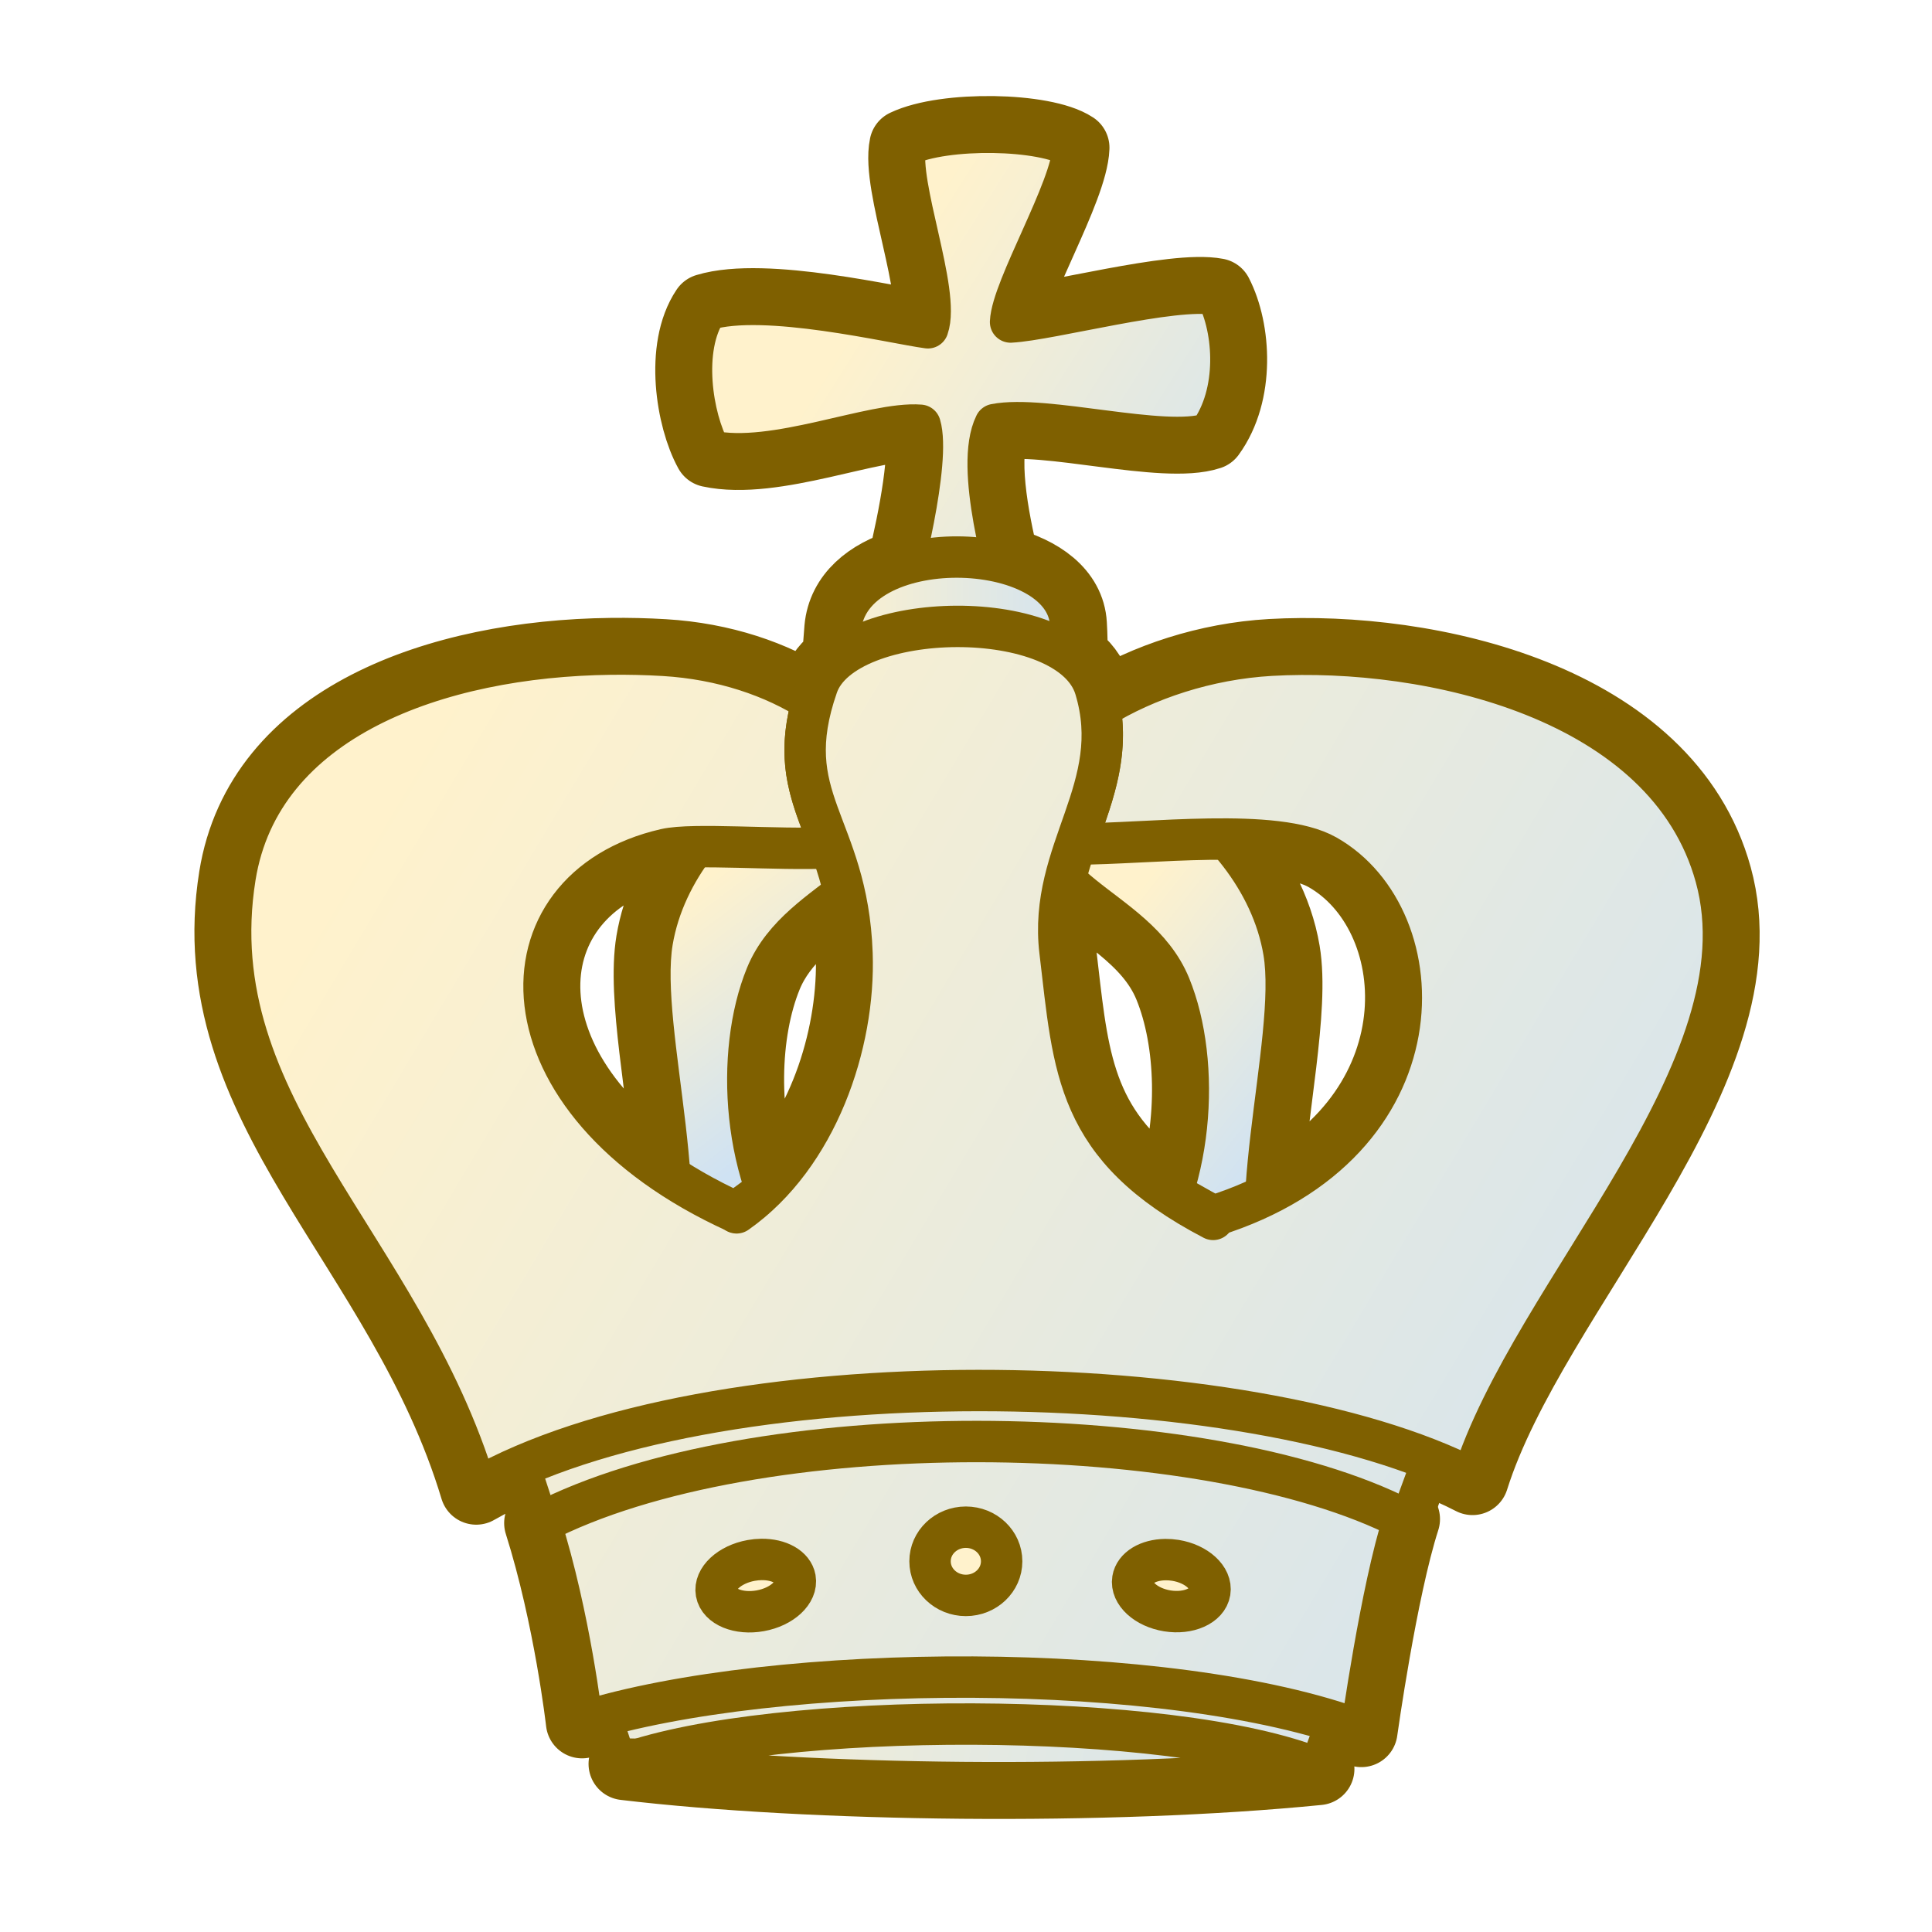
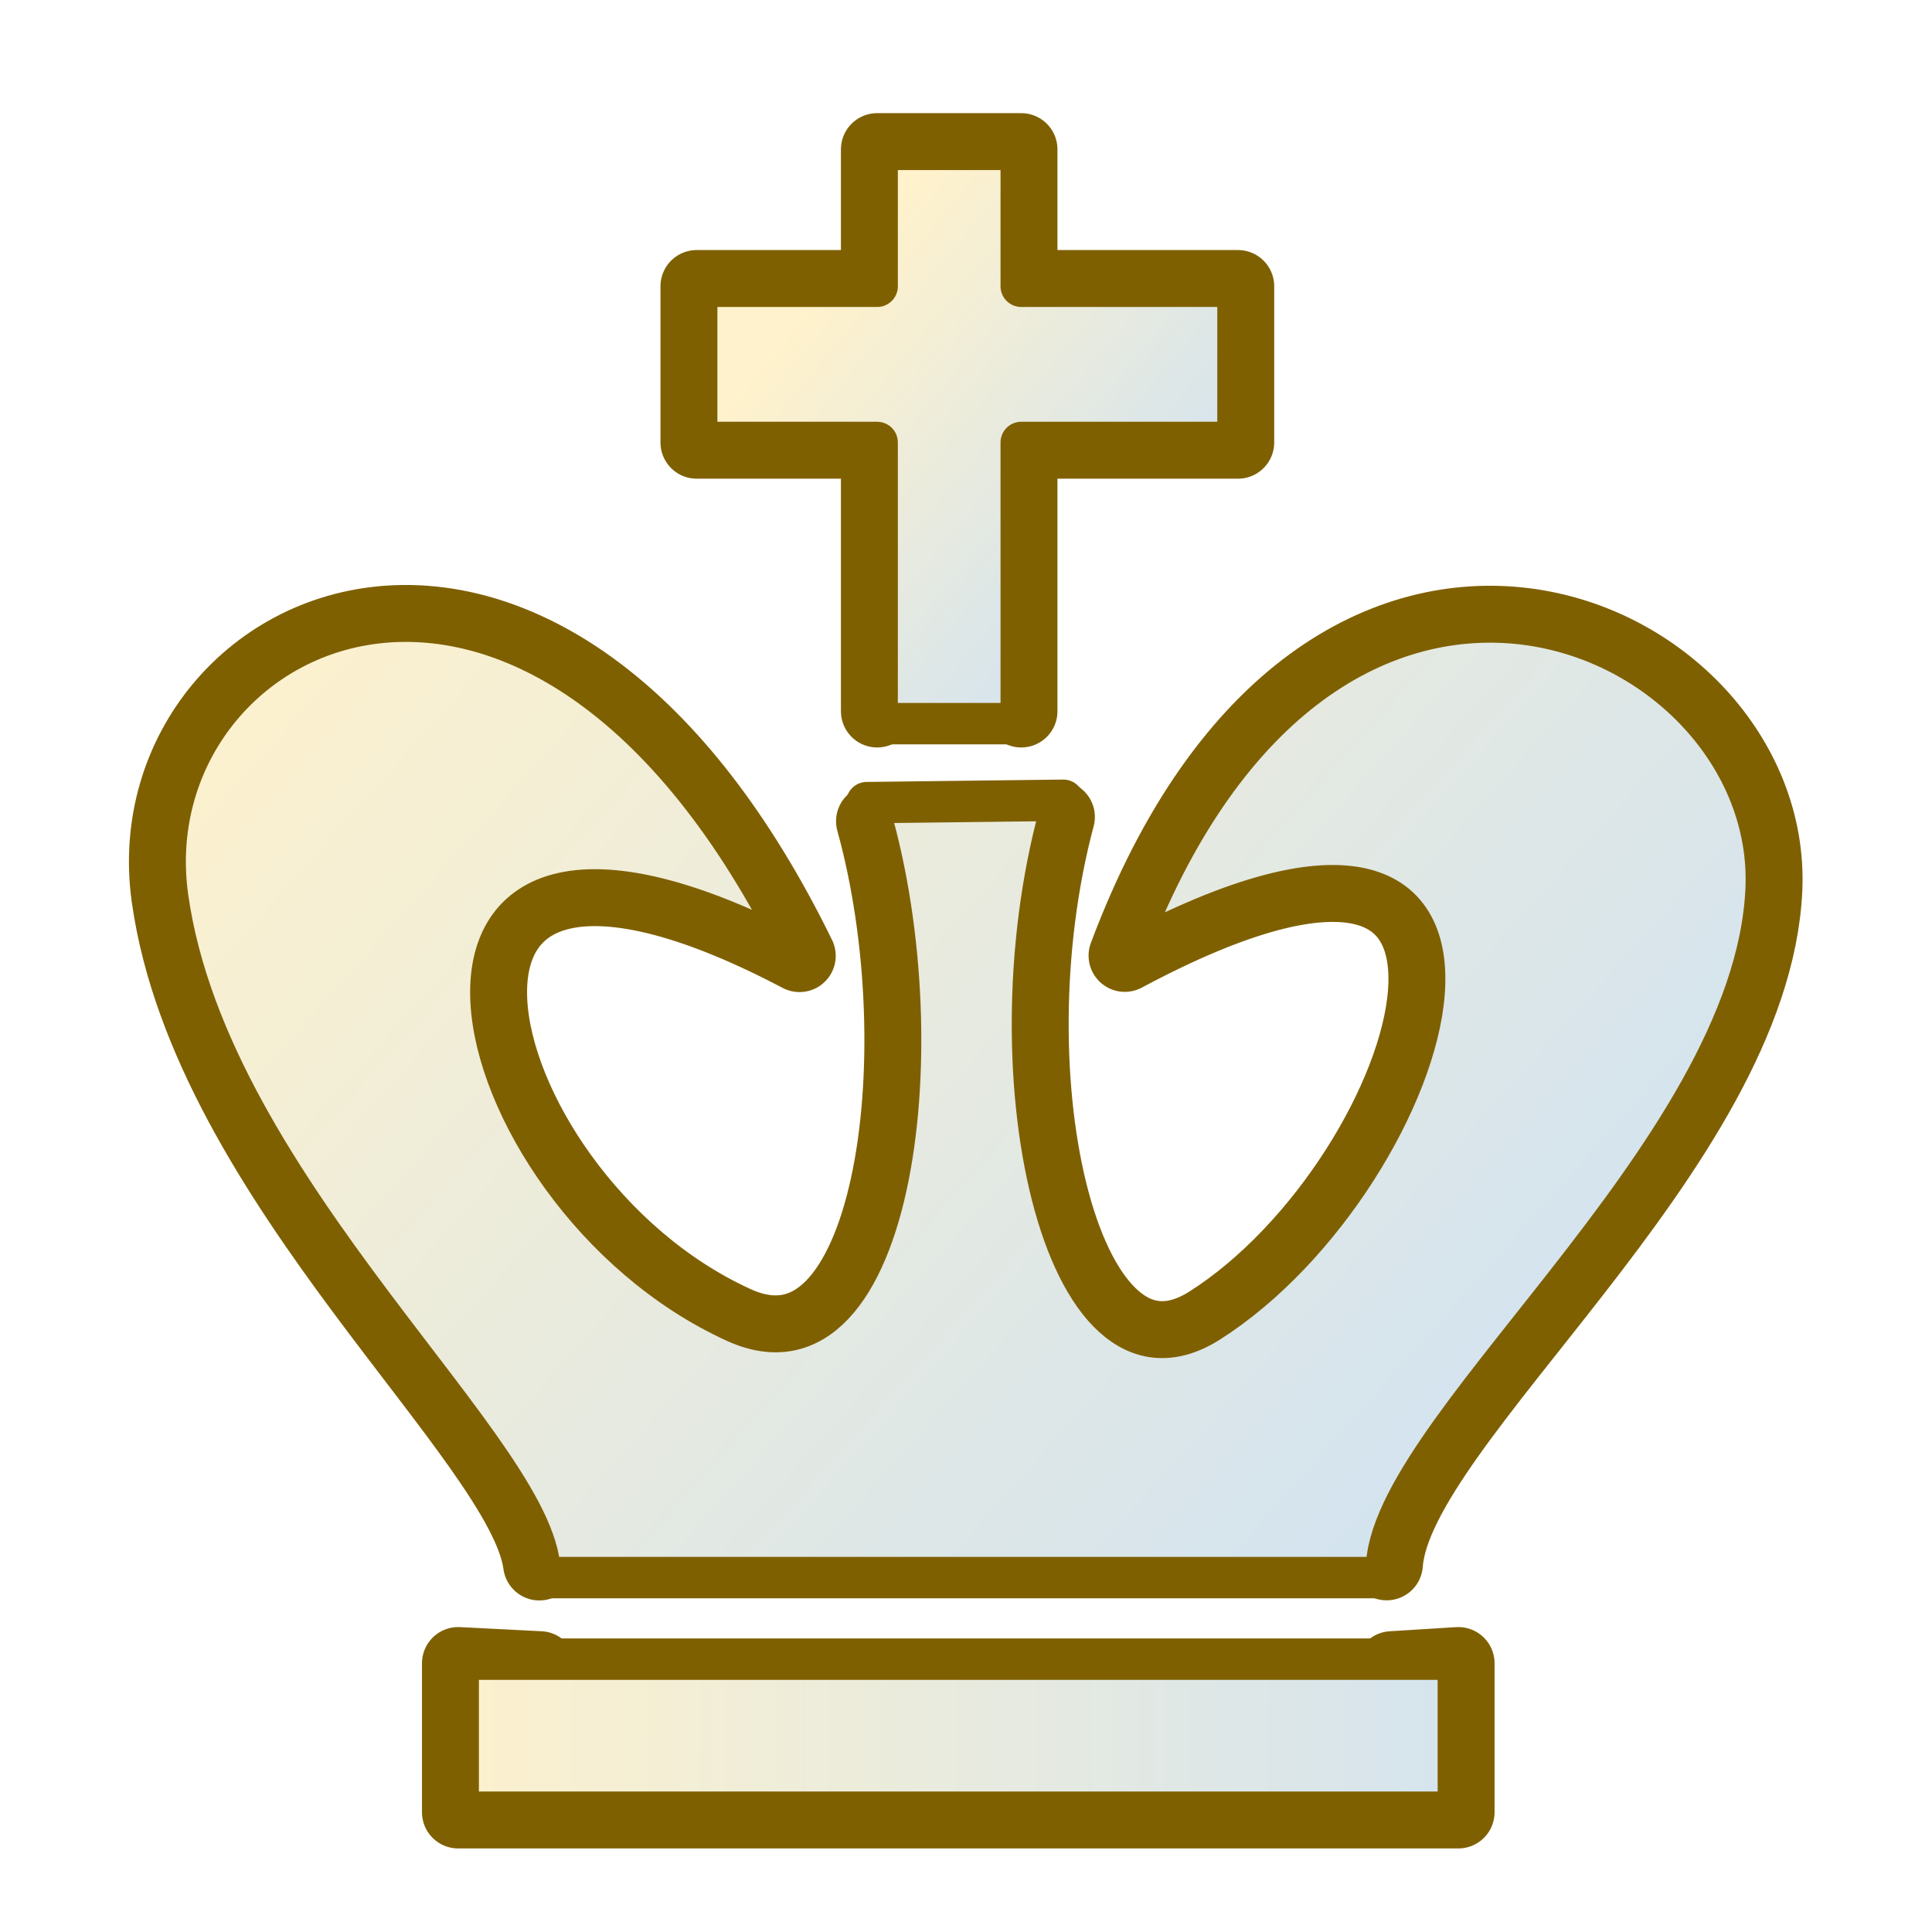
- <svg xmlns="http://www.w3.org/2000/svg" xmlns:xlink="http://www.w3.org/1999/xlink" id="king" viewBox="0 0 933.33 933.33">
-   <style id="style-base">.base{fill-opacity:1;fill-rule:evenodd;stroke-miterlimit:4;stroke-dasharray:none;stroke-linecap:round;stroke-linejoin:round;stroke-opacity:1}.stroke-medium{stroke-width:20}.stroke-color{stroke:#7f6000}.fill-color{fill:#fff2cc}</style>
+ <svg xmlns="http://www.w3.org/2000/svg" xmlns:xlink="http://www.w3.org/1999/xlink" id="king" width="700pt" height="700pt" viewBox="0 0 933.333 933.333">
+   <style id="style-base">.base{fill-opacity:1;fill-rule:evenodd;stroke-miterlimit:4;stroke-dasharray:none;stroke-linecap:round;stroke-linejoin:round;stroke-opacity:1}.stroke-medium{stroke-width:20}.stroke-color{stroke:#7f6000}</style>
  <defs id="defs36222">
    <linearGradient id="fillGradient">
-       <stop id="stop0" offset="0" stop-color="#fff2cc" stop-opacity="1" />
-       <stop id="stop1" offset="1" stop-color="#cfe2f3" stop-opacity="1" />
+       <stop id="stop0" offset="0" style="stop-color:#fff2cc;stop-opacity:1" />
+       <stop id="stop1" offset="1" style="stop-color:#cfe2f3;stop-opacity:1" />
    </linearGradient>
-     <linearGradient xlink:href="#fillGradient" id="linearGradient2272" x1="297.55" x2="368.56" y1="427.05" y2="521.22" gradientTransform="translate(19.7 .05)scale(1.02329)" gradientUnits="userSpaceOnUse" />
-     <linearGradient xlink:href="#fillGradient" id="linearGradient2274" x1="495.3" x2="595.97" y1="448.55" y2="528.55" gradientTransform="translate(19.7 .05)scale(1.02329)" gradientUnits="userSpaceOnUse" />
-     <linearGradient xlink:href="#fillGradient" id="base-gradient" x1="221.55" x2="633.49" y1="774.94" y2="859.35" gradientTransform="translate(19.7 .05)scale(1.02329)" gradientUnits="userSpaceOnUse" />
-     <linearGradient xlink:href="#fillGradient" id="linearGradient2476" x1="342.53" x2="549.85" y1="145.67" y2="282.34" gradientUnits="userSpaceOnUse" />
-     <linearGradient xlink:href="#fillGradient" id="cross-gradient" x1="379.2" x2="579.85" y1="160.25" y2="286.92" gradientTransform="translate(19.7 .05)scale(1.02329)" gradientUnits="userSpaceOnUse" />
-     <linearGradient xlink:href="#fillGradient" id="top-base-gradient" x1="368.47" x2="494.55" y1="319.27" y2="319.27" gradientTransform="translate(19.7 .05)scale(1.02329)" gradientUnits="userSpaceOnUse" />
-     <linearGradient xlink:href="#fillGradient" id="crown-lower-gradient" x1="129.96" x2="812.37" y1="428.66" y2="836.31" gradientTransform="translate(19.7 .05)scale(1.02329)" gradientUnits="userSpaceOnUse" />
-     <linearGradient xlink:href="#fillGradient" id="background-gradient" x1="129.96" x2="812.37" y1="428.66" y2="836.31" gradientTransform="translate(19.7 .05)scale(1.02329)" gradientUnits="userSpaceOnUse" />
-     <linearGradient xlink:href="#fillGradient" id="bar1and5-gradient" x1="129.96" x2="812.37" y1="428.66" y2="836.31" gradientTransform="translate(19.7 .05)scale(1.02329)" gradientUnits="userSpaceOnUse" />
-     <linearGradient xlink:href="#fillGradient" id="bar3-gradient" x1="129.96" x2="812.37" y1="428.66" y2="836.31" gradientTransform="translate(19.7 .05)scale(1.02329)" gradientUnits="userSpaceOnUse" />
-     <linearGradient xlink:href="#fillGradient" id="linearGradient598" x1="129.96" x2="812.37" y1="428.66" y2="836.31" gradientUnits="userSpaceOnUse" />
+     <linearGradient xlink:href="#fillGradient" id="base-gradient" x1="163.113" x2="702.697" y1="776.638" y2="778.811" gradientTransform="translate(1.366 -39.6)scale(1.10917)" gradientUnits="userSpaceOnUse" />
+     <linearGradient xlink:href="#fillGradient" id="main-gradient" x1="150.079" x2="694.007" y1="255.254" y2="740.063" gradientTransform="translate(-23.256 -49.86)scale(1.10917)" gradientUnits="userSpaceOnUse" />
+     <linearGradient xlink:href="#fillGradient" id="cross-gradient" x1="375.068" x2="535.576" y1="176.416" y2="308.934" gradientTransform="translate(-23.256 -49.86)scale(1.10917)" gradientUnits="userSpaceOnUse" />
  </defs>
-   <path id="boundary" fill="none" stroke-width="35" d="M479.86 63.92c-16.08-.25-32.8 1.82-42.39 6.4-4.04 18.82 16.84 70.79 10.79 88.03-17.08-2.29-78.86-17.22-106.85-8.7-12.51 18.6-7.07 52.47 1.63 68.22 30.92 6.7 78.63-14.24 101.47-12.43 3.63 12-2.39 44.22-8.1 67.46-16.25 5-28.93 15.03-30.34 30.68a290.4 290.4 0 0 0-.93 14.46c-4.83 3.76-8.5 8.14-10.27 13.23a127.09 127.09 0 0 0-2.52 8.1l.12-.48c-18.65-12-43.48-20.62-71.76-22.29-8.44-.5-17.02-.71-25.61-.6-83.1 1-169.3 31.23-181.54 107.7-17.86 111.57 80.94 177.33 116.5 295.36 112.87-64.37 373.15-60.27 481.3-4.64 28.7-91.23 143.1-197.86 117.51-290.87-23.7-86.13-138.9-111.33-214.92-107.03-30.81 1.75-60.39 11.72-82.6 25.43l.03.21a80.28 80.28 0 0 0-2.28-9.64c-1.86-6.15-5.96-11.31-11.57-15.54.11-4.65.04-9.75-.3-15.44-.86-15.16-14.85-25.1-32.57-29.61-5.36-22.14-11.09-52.46-3.94-66.87 24.04-4.76 81.73 11.63 103.52 4.37 14.22-19.52 12.31-50.07 3.5-67.17-20.45-3.98-80.32 12.3-99.54 13.29.7-16.41 29.55-64.42 30.27-84.18-7.08-4.66-22.53-7.22-38.61-7.46zm113.1 341.52c19.46.15 37.21 1.87 47.75 7.83 49.02 27.73 56.43 121.52-29.14 163.98 2.2-40.6 13.33-89.65 8.67-117.47-3.46-20.68-13.94-39.33-27.28-54.34m-257.6 3.64c-9.92 13.32-17.45 28.85-20.28 45.76-4.5 26.84 5.74 73.47 8.45 113.17-84.82-55.96-76.27-140.76-2.05-157.72 3.25-.74 8.1-1.08 13.89-1.21zm179.18 16.03c15.47 15.64 40.75 26.97 50.66 51.17 10.9 26.63 12.2 66.1 1.1 100.02-2.22-1.26-4.87-2.7-7.2-4.01-40.07-30.45-41.29-64.79-47.02-112.73-1.5-12.51-.13-23.78 2.46-34.45m-106.71 6.18c1.93 8.5 3.36 18.06 3.76 29.34 1.35 38.1-12.44 84.08-41.67 113.37-12.07-34.48-10.98-75.34.2-102.67 7.46-18.2 23.55-29.1 37.7-40.04zm64.37 265.1c-79.44-.05-159.75 12.71-211.15 39.39 14.4 45.5 20.16 96.16 20.16 96.16 93.8-29.12 284.35-30.29 376.44 4.24 0 0 9.5-68.23 20.5-102.32-47.93-24.57-126.5-37.43-205.95-37.48zm-2.04 136.49c-65.91-.27-132.11 6.29-168.34 19.24 89.9 10.73 233.52 12.5 334.99 2.41-35.1-14.31-100.73-21.4-166.65-21.65" class="base stroke-color" />
-   <path id="bar2" fill="url(#linearGradient2272)" d="M315.06 626.8c23.73-34.29-7.21-128.77.02-171.97 11.74-70.1 103.85-117.15 116.15-76.5 14.58 48.2-44.63 52.76-61.1 93-15.14 36.97-11.9 98.73 17.56 135.9" class="base stroke-color stroke-medium" />
-   <path id="bar4" fill="url(#linearGradient2274)" d="M620.26 631.74c-23.73-34.29 7.22-128.77-.02-171.96-11.74-70.1-103.85-117.16-116.14-76.51-14.59 48.2 44.62 52.76 61.1 93 15.13 36.97 11.9 98.74-17.57 135.9" class="base stroke-color stroke-medium" />
-   <path id="cross" fill="url(#cross-gradient)" d="M430.27 294.88c5.38-15.35 19.34-72.58 14.24-89.44-22.84-1.8-70.54 19.14-101.46 12.43-8.71-15.75-14.15-49.62-1.64-68.22 28-8.52 89.77 6.41 106.85 8.7 6.05-17.24-14.83-69.21-10.79-88.03 19.19-9.17 66.84-8.26 81 1.06-.72 19.76-29.57 67.77-30.27 84.18 19.22-.99 79.1-17.27 99.53-13.3 8.82 17.1 10.73 47.66-3.49 67.18-21.79 7.26-79.48-9.13-103.52-4.37-10.13 20.44 5.62 73.2 9.5 88.63" class="base stroke-color stroke-medium" />
-   <path id="top-base" fill="url(#top-base-gradient)" d="M437.63 380.54c-25.32-21.91-36.47-22.1-31.55-76.95 4.2-46.85 108.73-44.43 111.16-2.04 3.05 53.15-14.62 57.14-26.91 82.87" class="base stroke-color stroke-medium" />
-   <path id="background" fill="url(#background-gradient)" d="M296.98 849.69 231.5 648.87l482.2-2.11-76.63 209.08Z" class="base stroke-color stroke-medium" />
-   <path id="bar1and5" fill="url(#bar1and5-gradient)" d="M586.13 587.45c-29.43-15.9-91.25-54.79-124.8-56.17-25.66-1.06-78.6 33.23-105.83 54.32-117.95-53.7-116.54-156.46-34.02-175.3 13.44-3.08 53.45.47 79.88-.74-8.42-23.25-17.6-39.73-8.89-70.67-18.65-12-43.48-20.61-71.76-22.3-8.44-.5-17.02-.7-25.61-.6-83.1 1.03-169.3 31.25-181.54 107.7-17.86 111.6 80.94 177.35 116.5 295.38 112.87-64.37 373.15-60.27 481.3-4.64 28.7-91.23 143.1-197.86 117.51-290.87-23.7-86.13-138.9-111.33-214.92-107.03-30.81 1.75-60.39 11.72-82.6 25.43 4.3 24.53-4.42 44.58-11.64 65.78 35.14.01 96.8-8.16 121 5.53 53.45 30.23 57.52 139.06-54.58 174.18" class="base stroke-color stroke-medium" />
-   <path id="bar3" fill="url(#bar3-gradient)" d="M355.84 585.91c38.88-27.3 57.3-81.51 55.75-125.28-2.24-63.11-36-74.12-16.72-129.36 13.07-37.46 121.94-39.39 134.23 1.26 14.59 48.21-22.86 78.23-17.02 127.03 6.8 56.94 7.23 94.68 73.98 129.52" class="base stroke-color stroke-medium" />
-   <path id="crown-lower" fill="url(#crown-lower-gradient)" d="M678.15 733.86c-95.86-49.13-314.3-51.44-417.1 1.92 14.4 45.5 20.16 96.16 20.16 96.16 93.8-29.13 284.34-30.29 376.44 4.24 0 0 9.5-68.23 20.5-102.32" class="base stroke-color stroke-medium" />
-   <path id="base" fill="url(#base-gradient)" d="M301.82 852.12c89.9 10.73 233.52 12.49 334.99 2.42-70.2-28.64-262.53-28.32-335-2.42z" class="base stroke-color stroke-medium" />
-   <path id="jewel-center" d="M466.59 737.77a17.3 16.48 0 0 0-17.3 16.48 17.3 16.48 0 0 0 17.3 16.48 17.3 16.48 0 0 0 17.3-16.48 17.3 16.48 0 0 0-17.3-16.48" class="base stroke-color stroke-medium fill-color" />
-   <path id="jewel-right" d="M562.95 753.43a18.85 12.36 9.22 0 0-15.7 9.54 18.85 12.36 9.22 0 0 16.63 15.22 18.85 12.36 9.22 0 0 20.58-9.18 18.85 12.36 9.22 0 0-16.62-15.22 18.85 12.36 9.22 0 0-4.89-.36" class="base stroke-color stroke-medium fill-color" />
-   <path id="jewel-left" d="M367.89 753.35a12.36 19.34 79.73 0 0-5 .48 12.36 19.34 79.73 0 0-16.83 15.6 12.36 19.34 79.73 0 0 21.23 8.72 12.36 19.34 79.73 0 0 16.83-15.6 12.36 19.34 79.73 0 0-16.23-9.2" class="base stroke-color stroke-medium fill-color" />
+   <path id="boundary" d="M493.348 343.592v-129.84H598.06v-75.459H493.348V72.16h-69.602v66.133h-87.174v75.459h87.174v129.84m-2.358 53.141c31.212 112.7 9 276.095-66 241.96-137.19-62.44-188.192-292.18 30.844-176.93-59.33-121.286-134.17-163.98-195.037-161.568-68.981 2.735-120.017 63.407-110.19 133.268 19.373 137.709 171.584 262.12 179.55 322.2m409.326-.058c4.987-68.476 177.617-200.398 183.316-326.025 5.65-126.94-213.43-225.252-309.818 32.078 221.543-118.496 150.548 107.25 40.601 177.035-69.352 44.02-106.305-117.674-72.556-244.036m-250.62 410.864-39.452-2v71.946h483.16V803.52l-32.12 2" class="base stroke-color" style="fill:none;stroke-width:35" />
+   <path id="cross" d="M423.747 72.16v66.134h-87.174v75.458h87.174v135.84h69.6v-135.84H598.06v-75.458H493.348V72.159Z" class="base stroke-color stroke-medium" style="fill:url(#cross-gradient)" />
+   <path id="main" d="M543.378 461.659c221.544-118.496 150.55 107.25 40.603 177.035-70.836 44.961-107.872-124.686-70.293-252.094l-94.939 1.144c35.009 112.745 13.658 286.004-63.361 250.95-137.192-62.44-188.193-292.18 30.844-176.93C259.659 203.019 62.507 301.959 81.007 433.462c20.095 142.853 183.137 271.395 179.824 328.662h409.111c-6.554-66.35 177.37-202.804 183.256-332.544 5.65-126.94-213.432-225.252-309.82 32.079" class="base stroke-color stroke-medium" style="fill:url(#main-gradient)" />
+   <path id="base" d="M221.352 801.521h483.16v73.945h-483.16z" class="base stroke-color stroke-medium" style="fill:url(#base-gradient)" />
</svg>
